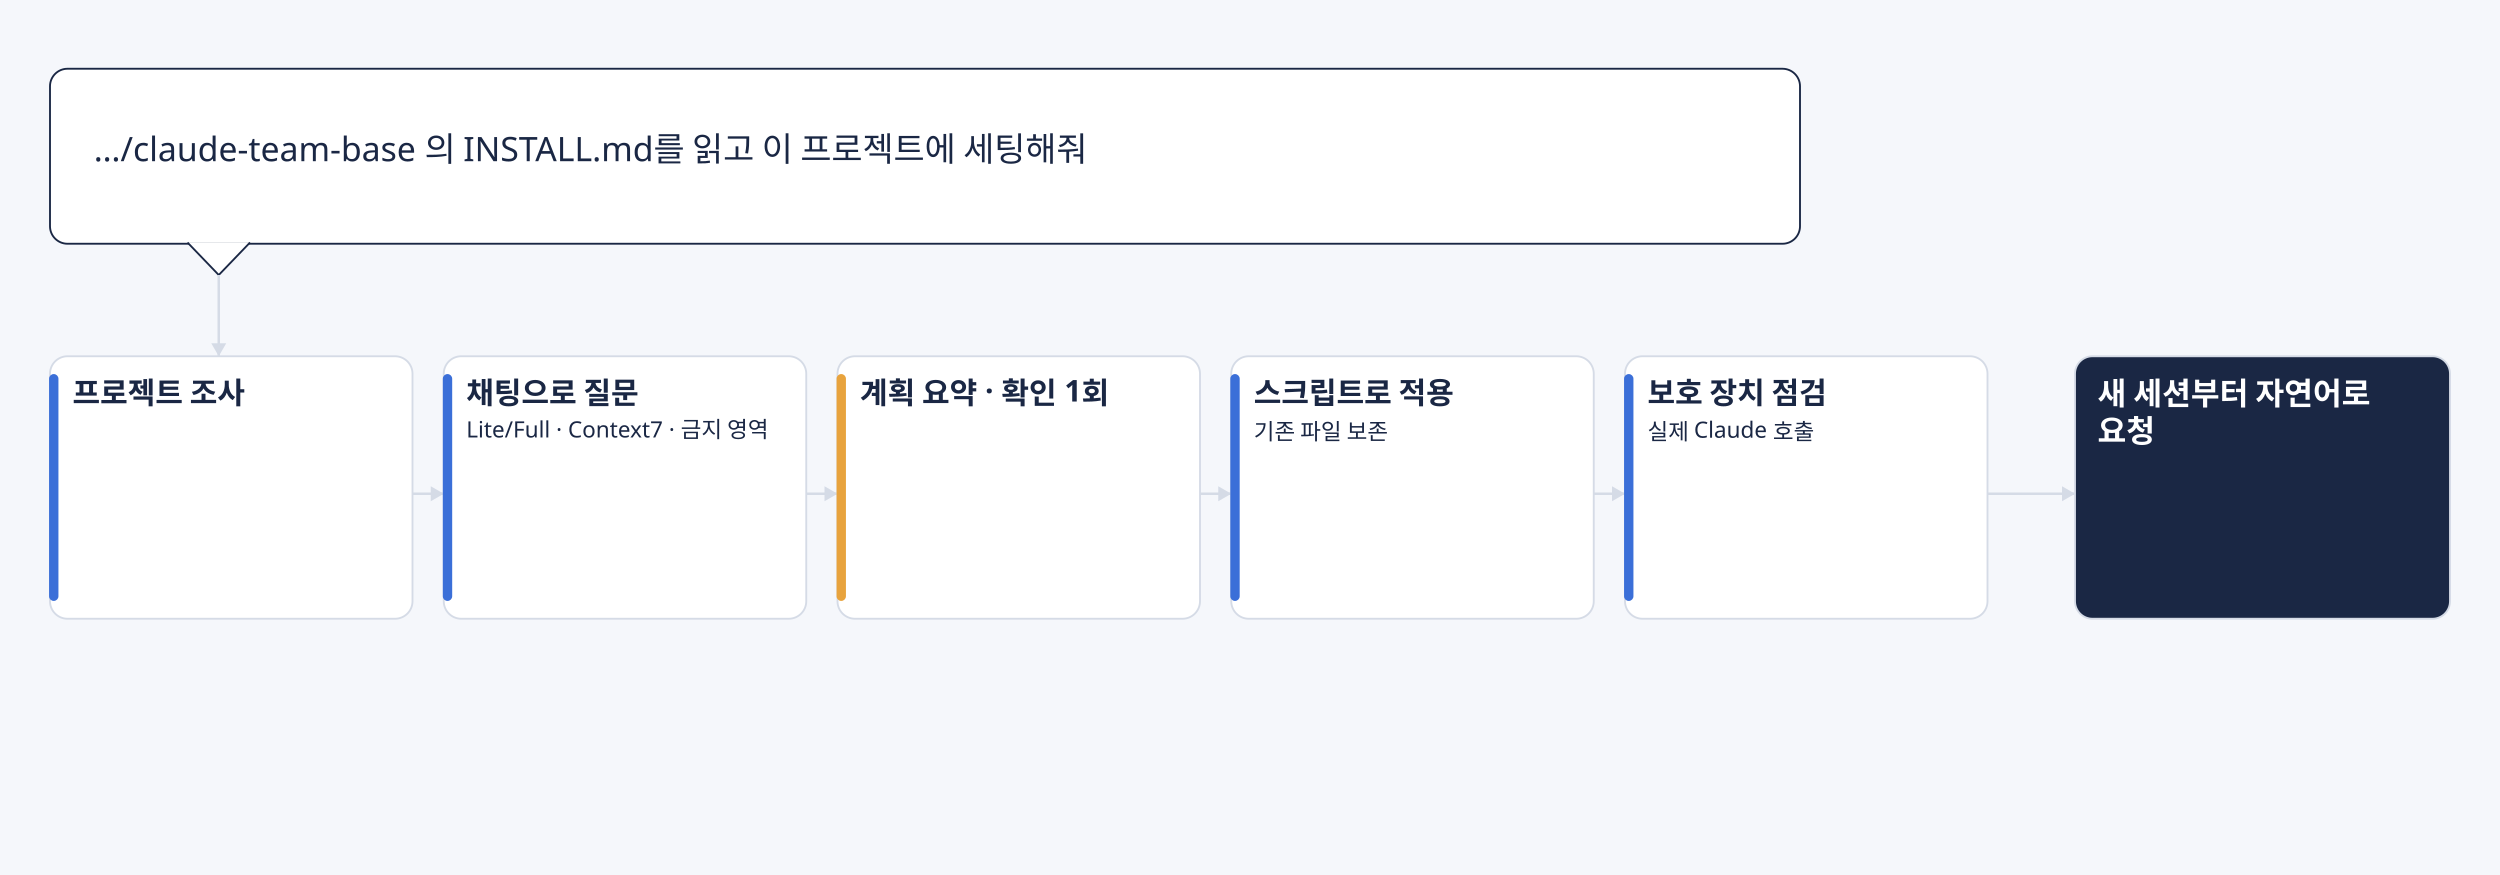
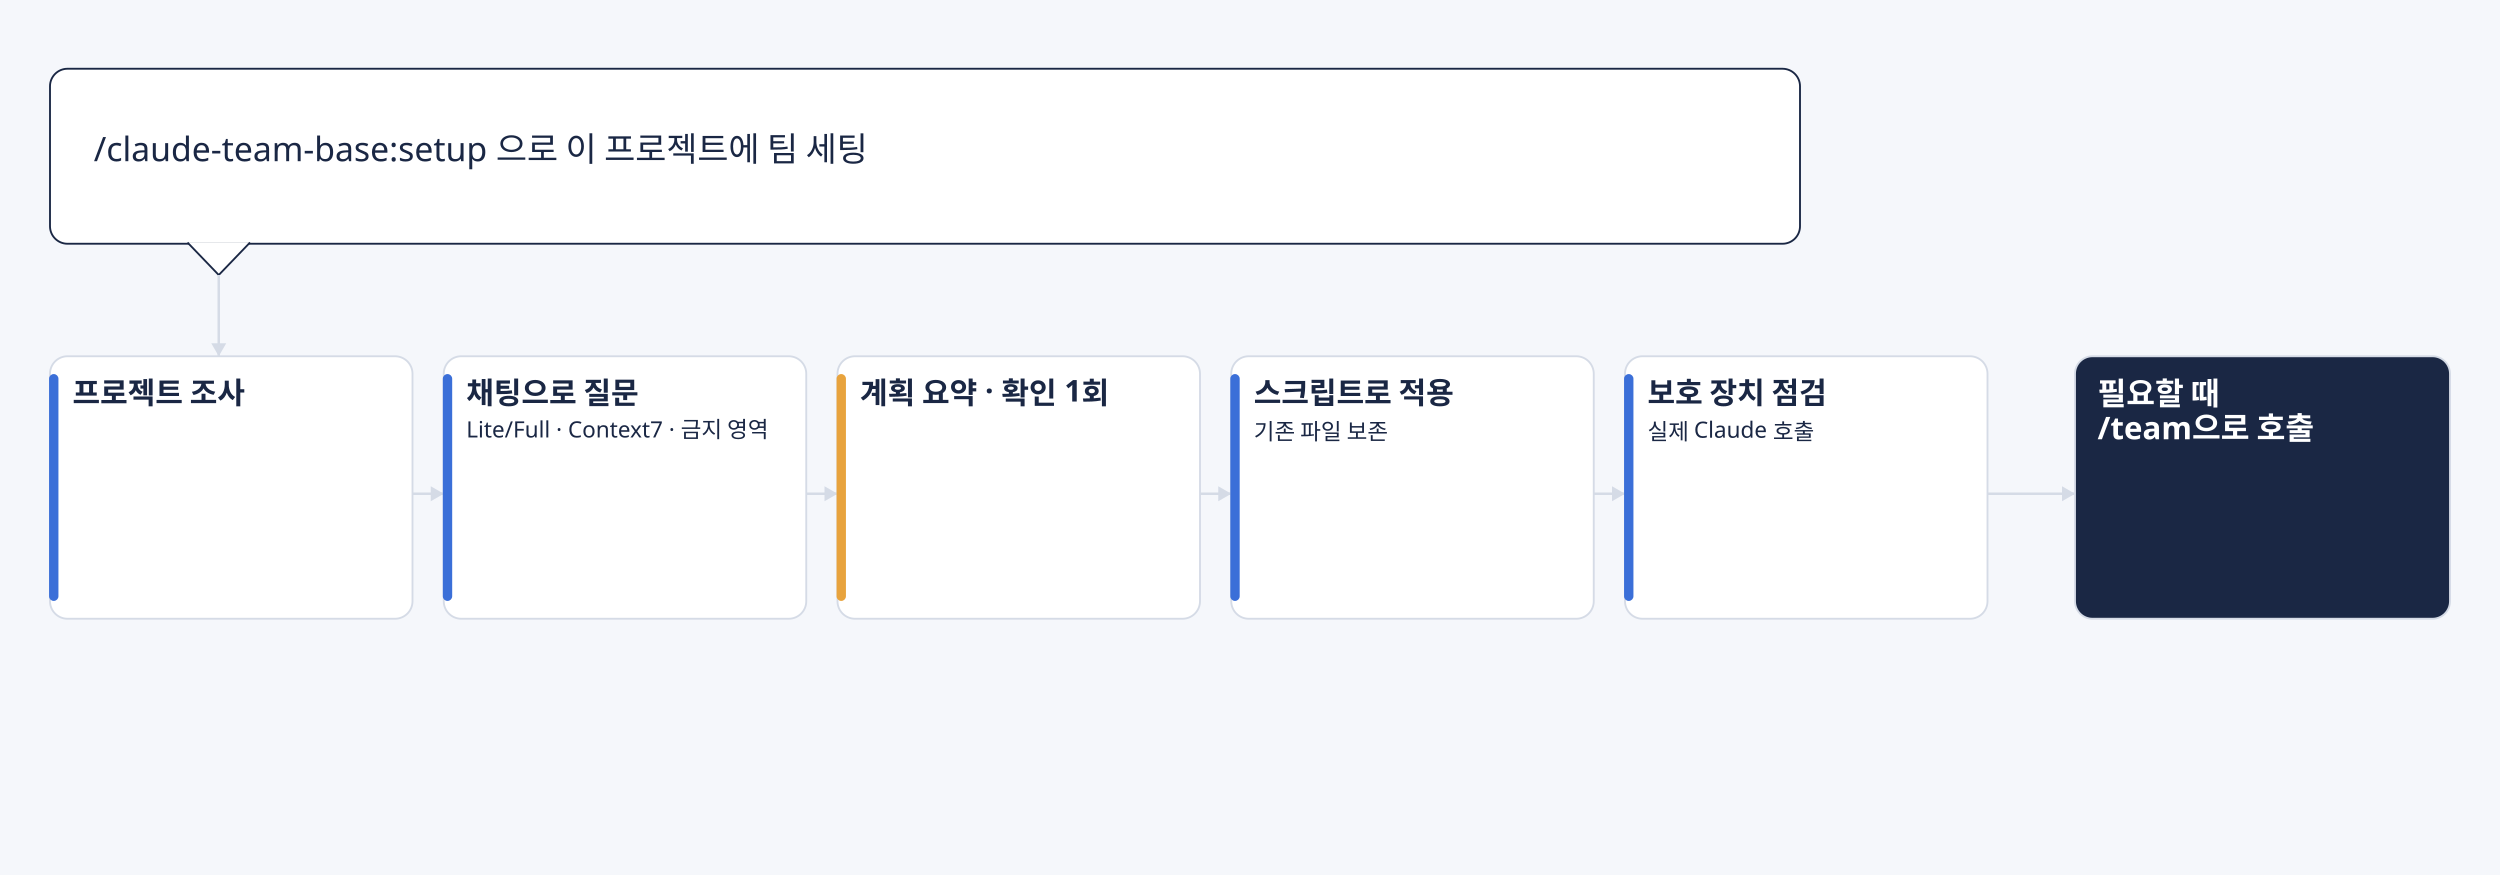
<svg xmlns="http://www.w3.org/2000/svg" width="2000" height="700" viewBox="0 0 2000 700">
  <rect width="2000" height="700" fill="#F5F7FB" />
  <rect x="40" y="55" width="1400" height="140" rx="14" fill="white" stroke="#1A2744" stroke-width="1.5" />
  <path d="M 150 194 L 175 220 L 200 194" fill="white" stroke="#1A2744" stroke-width="1.5" />
-   <text x="75" y="108" dominant-baseline="text-before-edge" font-family="Noto Sans KR, Noto Sans KR, sans-serif" font-size="27" font-weight="400" fill="#1A2744">…/claude-team-base 의 INSTALL.md를 읽고 이 프로젝트에 세팅해줘</text>
+   <text x="75" y="108" dominant-baseline="text-before-edge" font-family="Noto Sans KR, Noto Sans KR, sans-serif" font-size="27" font-weight="400" fill="#1A2744">/claude-team-base:setup 으로 이 프로젝트에 팀 세팅</text>
  <polyline points="175,220 175,285" fill="none" stroke="#D5DBE6" stroke-width="2" />
  <polygon points="175,285 169.0,274.608 181.0,274.608" fill="#D5DBE6" />
  <rect x="40" y="285" width="290" height="210" rx="14" fill="white" stroke="#D5DBE6" stroke-width="1.5" />
  <rect x="40" y="300" width="6" height="180" rx="3" fill="#3B6FD8" stroke="#3B6FD8" stroke-width="1.5" />
  <text x="58" y="302" dominant-baseline="text-before-edge" font-family="Noto Sans KR, Noto Sans KR, sans-serif" font-size="24" font-weight="700" fill="#1A2744">프로젝트 조사</text>
  <polyline points="330,395 355,395" fill="none" stroke="#D5DBE6" stroke-width="2" />
  <polygon points="355,395 344.608,401.0 344.608,389.0" fill="#D5DBE6" />
  <rect x="355" y="285" width="290" height="210" rx="14" fill="white" stroke="#D5DBE6" stroke-width="1.5" />
  <rect x="355" y="300" width="6" height="180" rx="3" fill="#3B6FD8" stroke="#3B6FD8" stroke-width="1.5" />
  <text x="373" y="302" dominant-baseline="text-before-edge" font-family="Noto Sans KR, Noto Sans KR, sans-serif" font-size="24" font-weight="700" fill="#1A2744">채팅으로 질문</text>
  <text x="373" y="336" dominant-baseline="text-before-edge" font-family="Noto Sans KR, Noto Sans KR, sans-serif" font-size="18" font-weight="400" fill="#1A2744">Lite/Full · Context7 · 금지 영역</text>
  <polyline points="645,395 670,395" fill="none" stroke="#D5DBE6" stroke-width="2" />
  <polygon points="670,395 659.608,401.0 659.608,389.0" fill="#D5DBE6" />
  <rect x="670" y="285" width="290" height="210" rx="14" fill="white" stroke="#D5DBE6" stroke-width="1.5" />
  <rect x="670" y="300" width="6" height="180" rx="3" fill="#E8A33D" stroke="#E8A33D" stroke-width="1.5" />
  <text x="688" y="302" dominant-baseline="text-before-edge" font-family="Noto Sans KR, Noto Sans KR, sans-serif" font-size="24" font-weight="700" fill="#1A2744">계획 요약 · 확인 1회</text>
  <polyline points="960,395 985,395" fill="none" stroke="#D5DBE6" stroke-width="2" />
  <polygon points="985,395 974.608,401.0 974.608,389.0" fill="#D5DBE6" />
  <rect x="985" y="285" width="290" height="210" rx="14" fill="white" stroke="#D5DBE6" stroke-width="1.5" />
  <rect x="985" y="300" width="6" height="180" rx="3" fill="#3B6FD8" stroke="#3B6FD8" stroke-width="1.5" />
  <text x="1003" y="302" dominant-baseline="text-before-edge" font-family="Noto Sans KR, Noto Sans KR, sans-serif" font-size="24" font-weight="700" fill="#1A2744">스크립트로 적용</text>
  <text x="1003" y="336" dominant-baseline="text-before-edge" font-family="Noto Sans KR, Noto Sans KR, sans-serif" font-size="18" font-weight="400" fill="#1A2744">기존 파일 보존</text>
  <polyline points="1275,395 1300,395" fill="none" stroke="#D5DBE6" stroke-width="2" />
  <polygon points="1300,395 1289.608,401.0 1289.608,389.0" fill="#D5DBE6" />
  <rect x="1300" y="285" width="290" height="210" rx="14" fill="white" stroke="#D5DBE6" stroke-width="1.5" />
  <rect x="1300" y="300" width="6" height="180" rx="3" fill="#3B6FD8" stroke="#3B6FD8" stroke-width="1.5" />
  <text x="1318" y="302" dominant-baseline="text-before-edge" font-family="Noto Sans KR, Noto Sans KR, sans-serif" font-size="24" font-weight="700" fill="#1A2744">보호 장치 점검</text>
  <text x="1318" y="336" dominant-baseline="text-before-edge" font-family="Noto Sans KR, Noto Sans KR, sans-serif" font-size="18" font-weight="400" fill="#1A2744">실제 Claude 호출</text>
  <polyline points="1590,395 1660,395" fill="none" stroke="#D5DBE6" stroke-width="2" />
  <polygon points="1660,395 1649.608,401.0 1649.608,389.0" fill="#D5DBE6" />
  <rect x="1660" y="285" width="300" height="210" rx="14" fill="#1A2744" stroke="#D5DBE6" stroke-width="1.5" />
-   <text x="1678" y="302" dominant-baseline="text-before-edge" font-family="Noto Sans KR, Noto Sans KR, sans-serif" font-size="25" font-weight="700" fill="white">새 세션부터 자연어로</text>
-   <text x="1678" y="332" dominant-baseline="text-before-edge" font-family="Noto Sans KR, Noto Sans KR, sans-serif" font-size="25" font-weight="700" fill="white">요청</text>
+   <text x="1678" y="302" dominant-baseline="text-before-edge" font-family="Noto Sans KR, Noto Sans KR, sans-serif" font-size="25" font-weight="700" fill="white">필요할 때</text>
+   <text x="1678" y="332" dominant-baseline="text-before-edge" font-family="Noto Sans KR, Noto Sans KR, sans-serif" font-size="25" font-weight="700" fill="white">/team으로 호출</text>
</svg>
